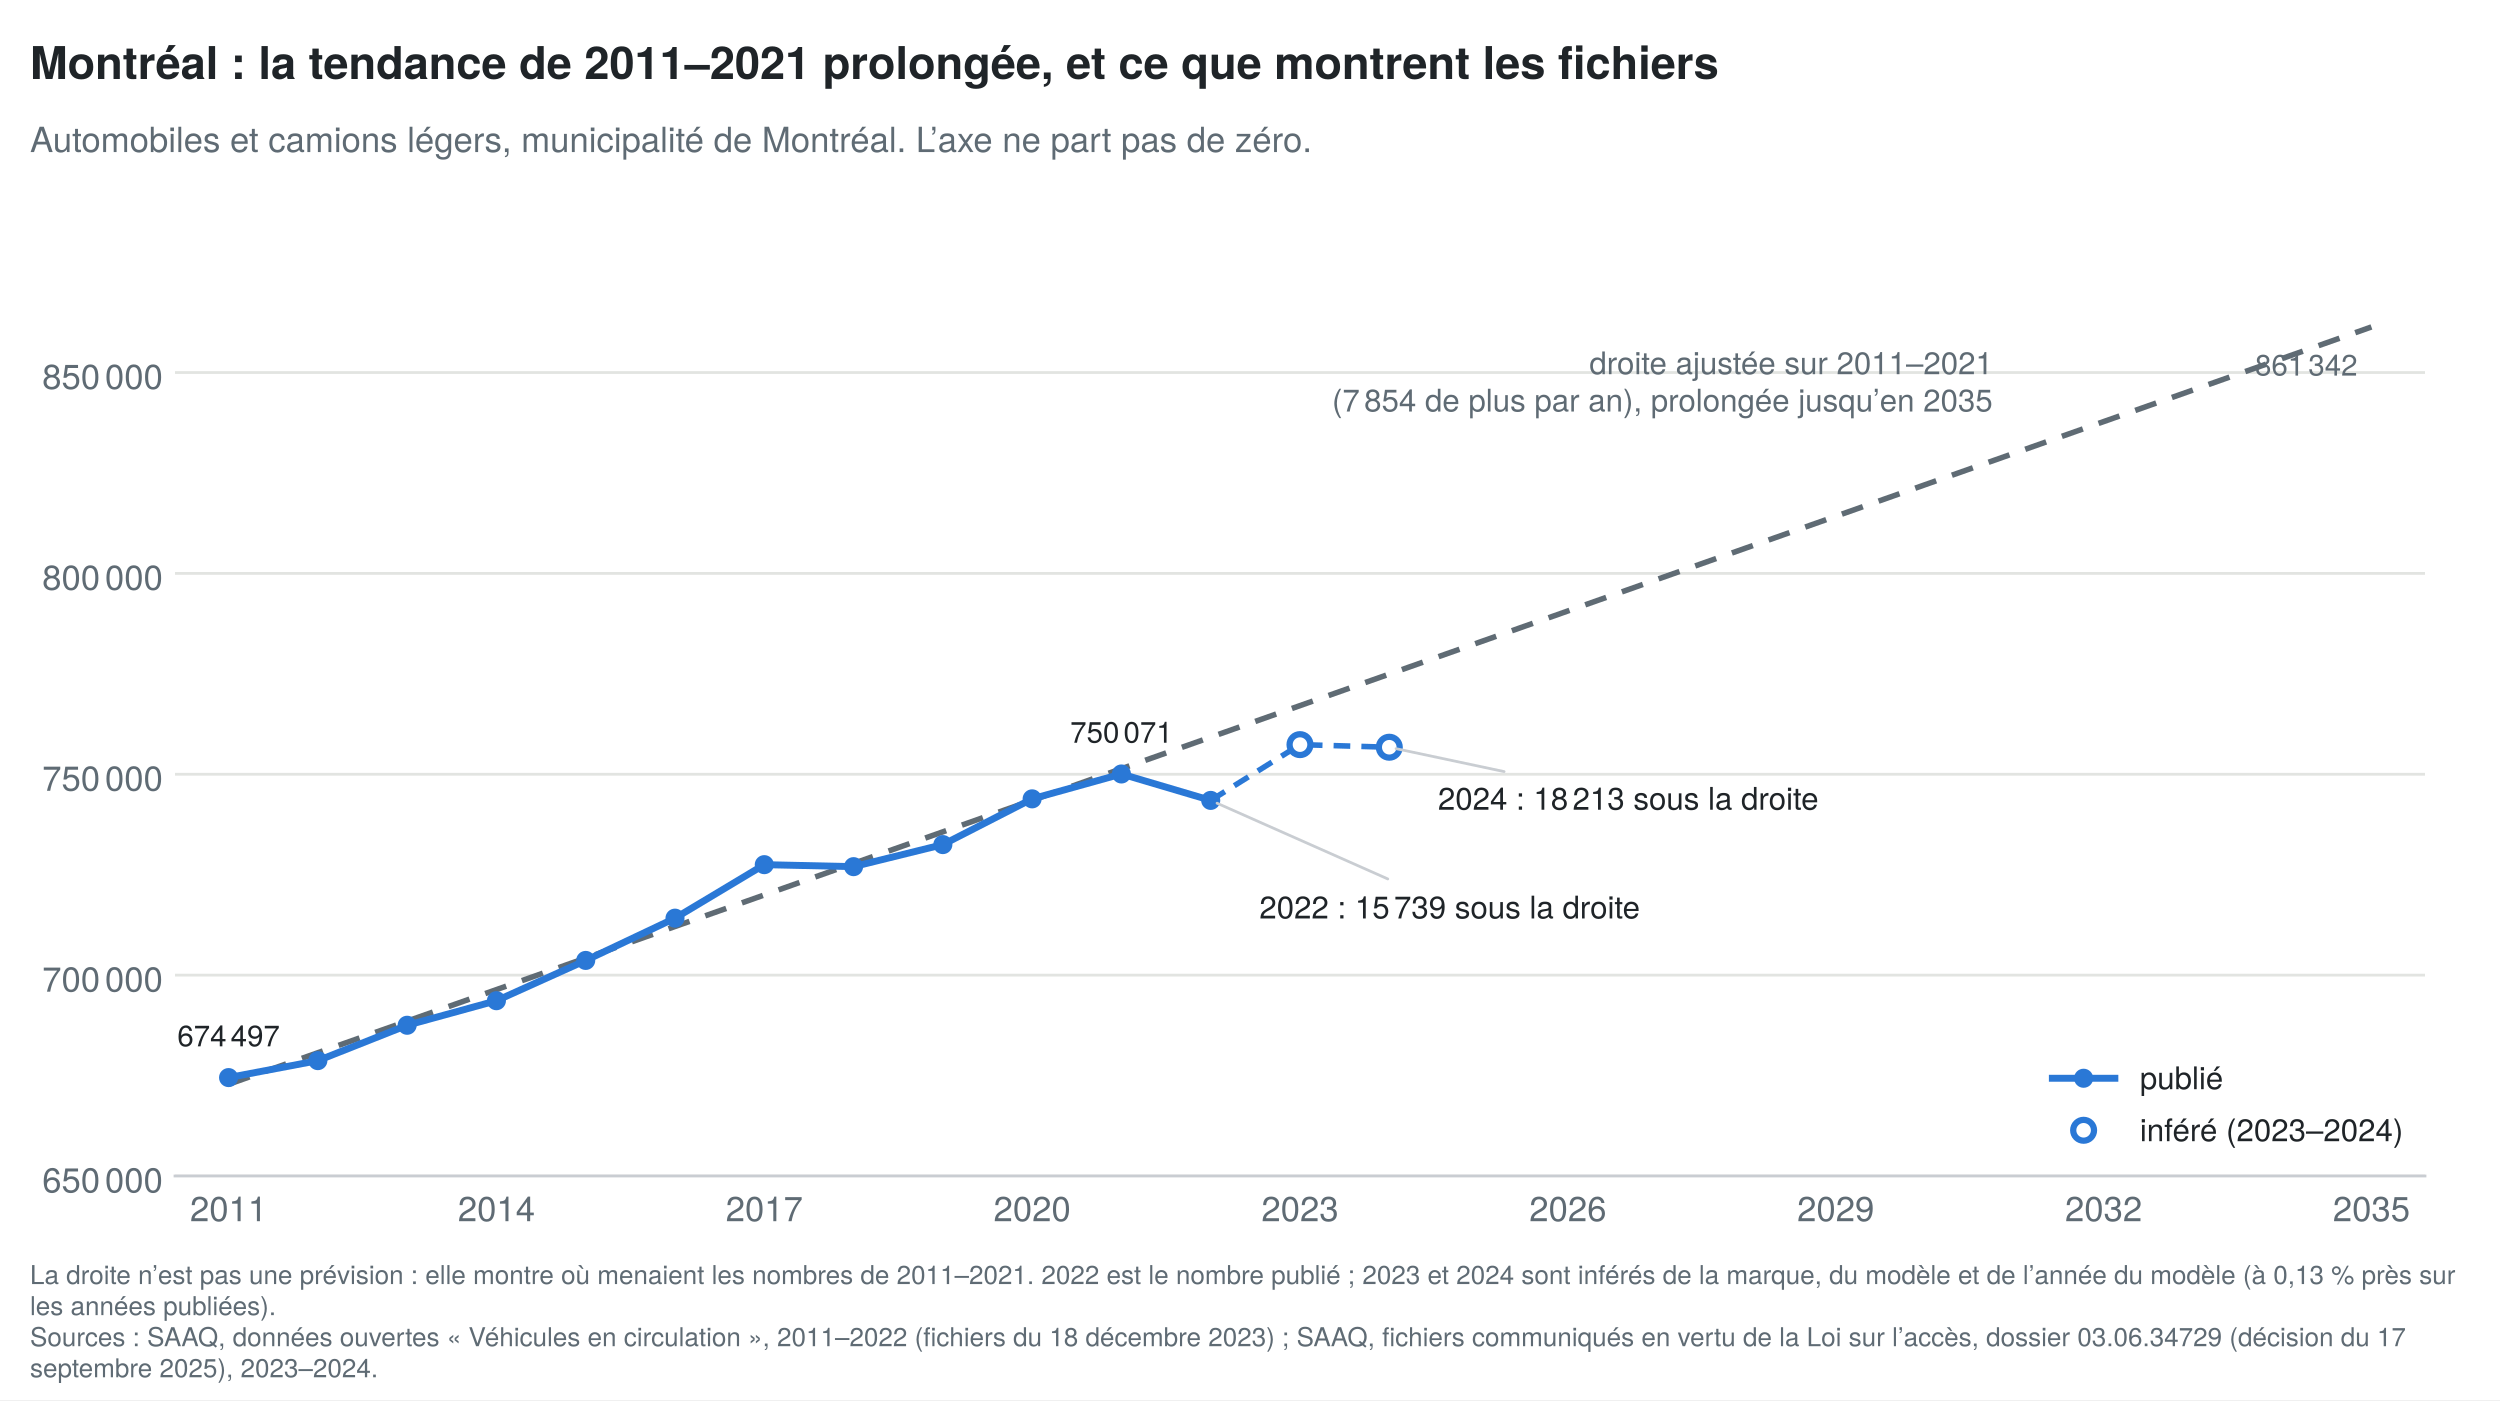
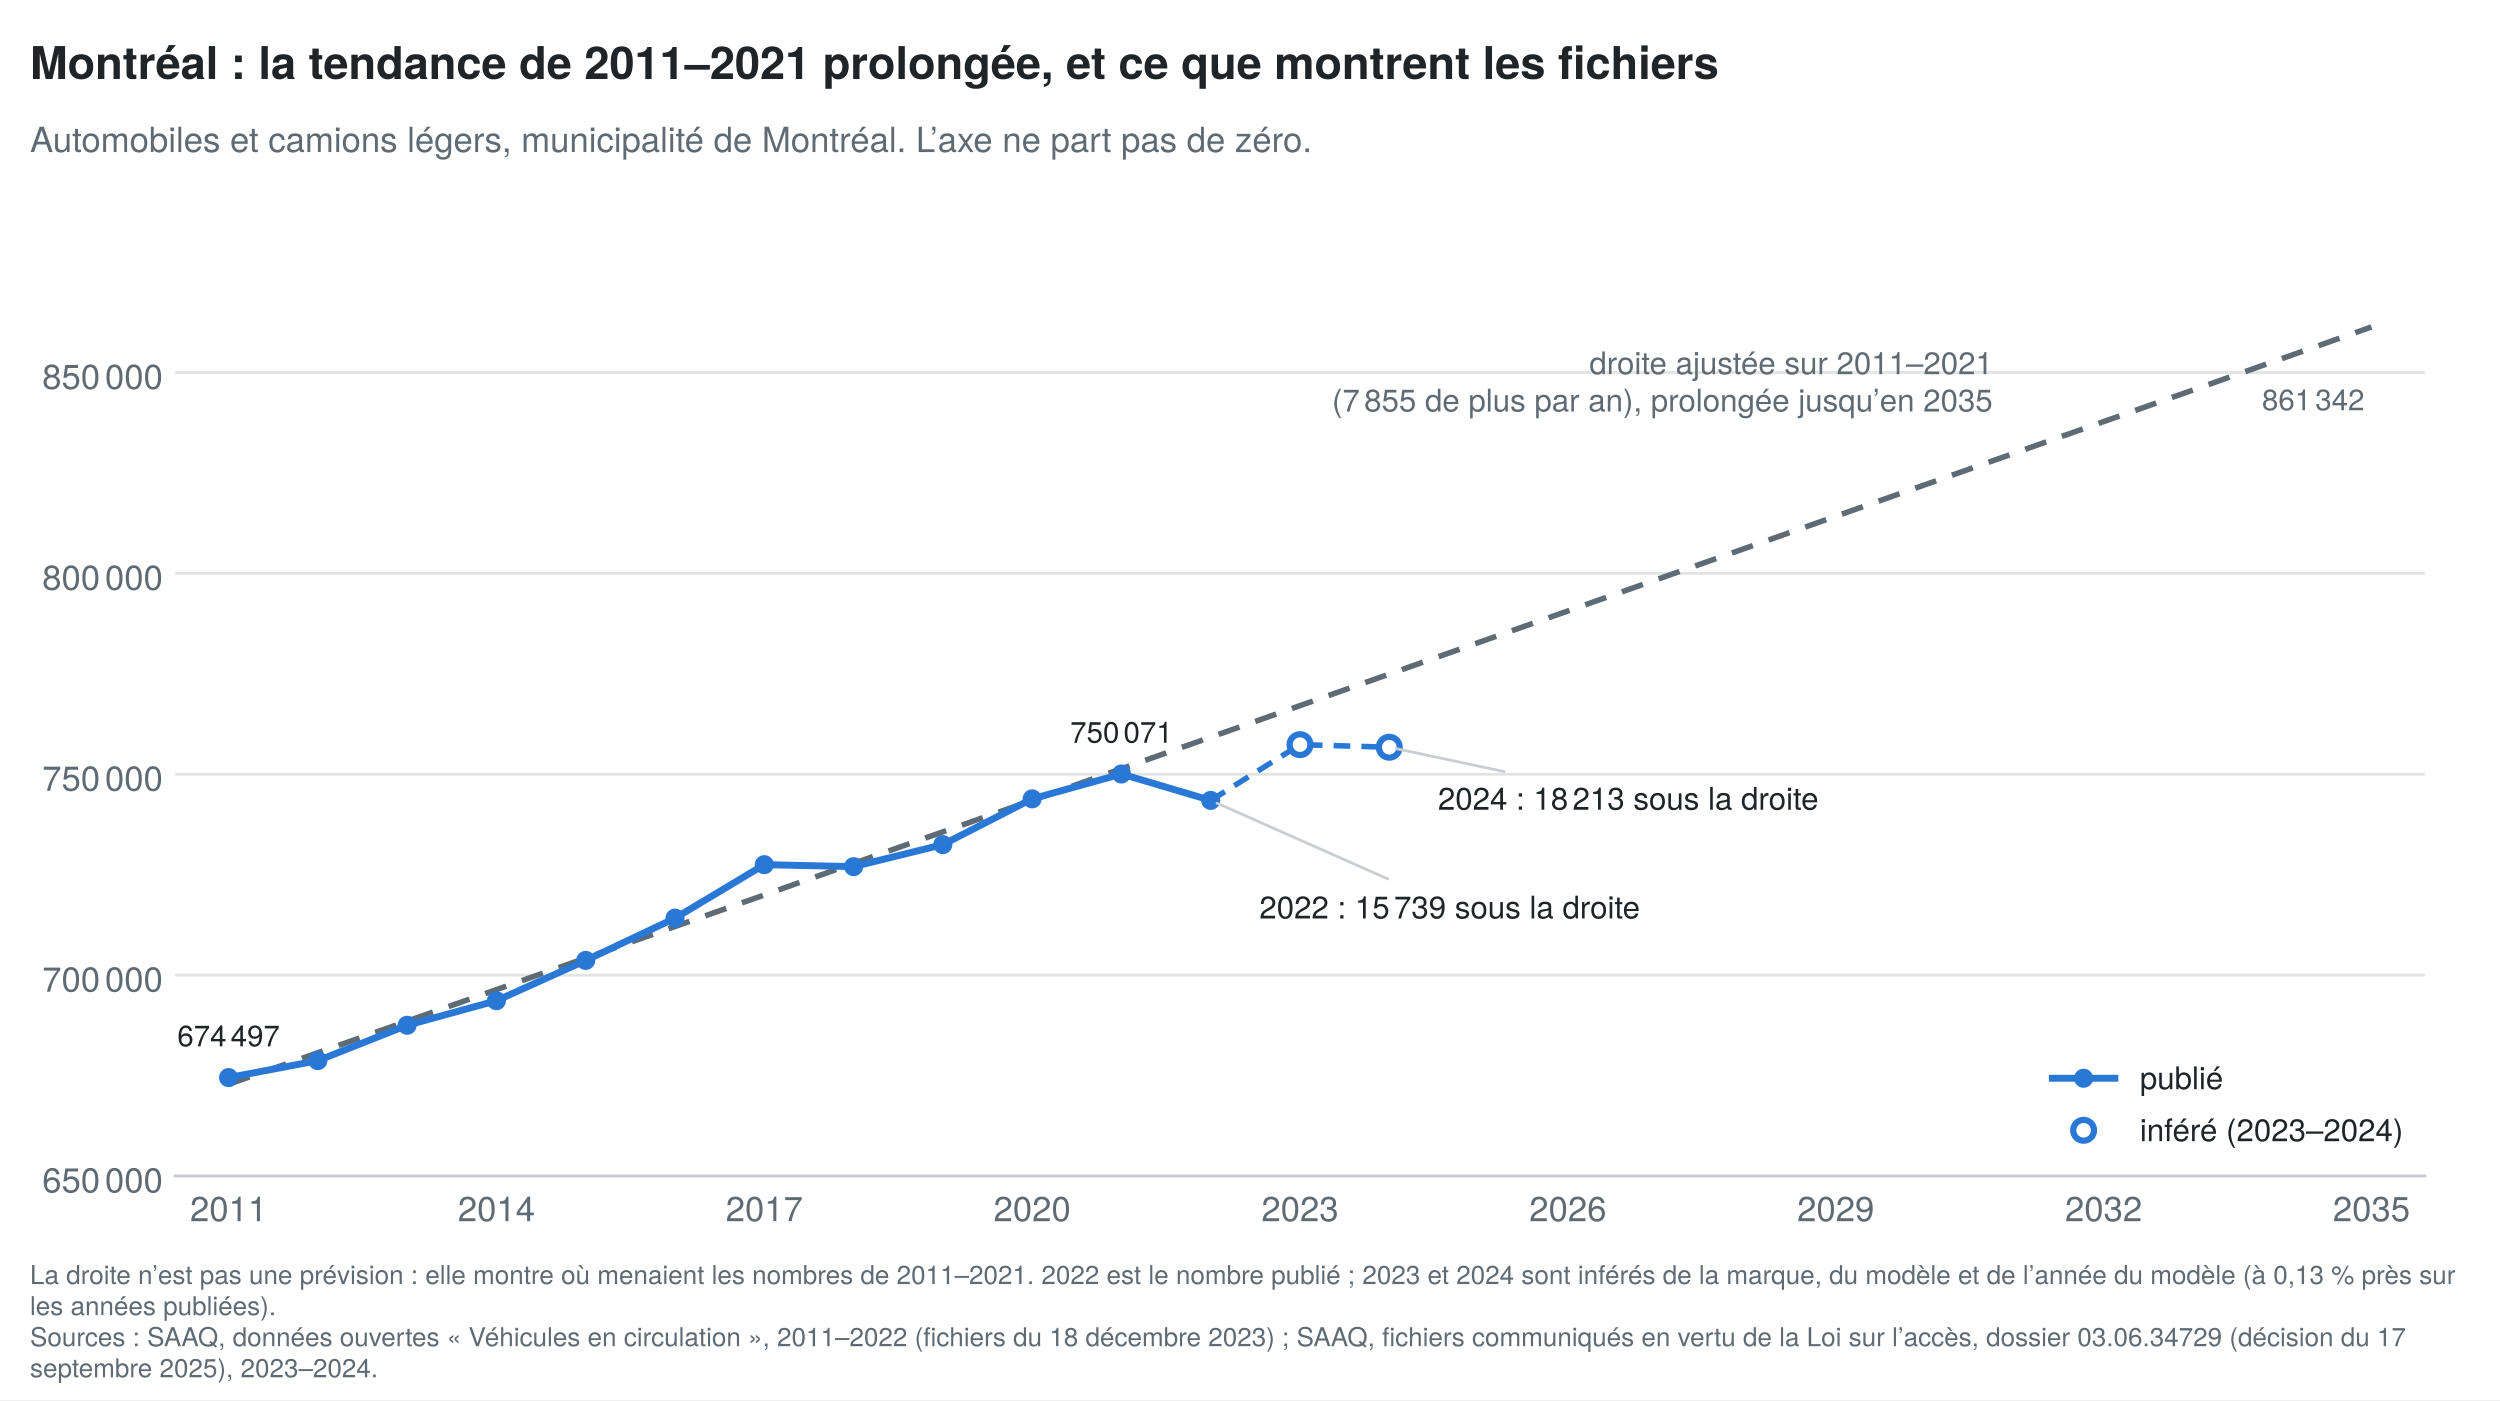
<svg xmlns="http://www.w3.org/2000/svg" xmlns:xlink="http://www.w3.org/1999/xlink" width="720pt" height="403.2pt" viewBox="0 0 720 403.2" version="1.1">
  <defs>
    <style type="text/css">*{stroke-linejoin: round; stroke-linecap: butt}</style>
  </defs>
  <g id="figure_1">
    <g id="patch_1">
      <path d="M 0 403.2  L 720 403.2  L 720 0  L 0 0  z " style="fill: #ffffff" />
    </g>
    <g id="axes_1">
      <g id="patch_2">
        <path d="M 50.4 338.688  L 698.4 338.688  L 698.4 72.576  L 50.4 72.576  z " style="fill: #ffffff" />
      </g>
      <g id="matplotlib.axis_1">
        <g id="xtick_1">
          <g id="line2d_1" />
          <g id="text_1">
            <text style="font-size: 10px; font-family: 'Helvetica Neue'; text-anchor: middle; fill: #5f6b74" x="65.829" y="351.708" transform="rotate(-0 65.82857 351.708)">2011</text>
          </g>
        </g>
        <g id="xtick_2">
          <g id="line2d_2" />
          <g id="text_2">
            <text style="font-size: 10px; font-family: 'Helvetica Neue'; text-anchor: middle; fill: #5f6b74" x="142.971" y="351.708" transform="rotate(-0 142.9714 351.708)">2014</text>
          </g>
        </g>
        <g id="xtick_3">
          <g id="line2d_3" />
          <g id="text_3">
            <text style="font-size: 10px; font-family: 'Helvetica Neue'; text-anchor: middle; fill: #5f6b74" x="220.114" y="351.708" transform="rotate(-0 220.1143 351.708)">2017</text>
          </g>
        </g>
        <g id="xtick_4">
          <g id="line2d_4" />
          <g id="text_4">
            <text style="font-size: 10px; font-family: 'Helvetica Neue'; text-anchor: middle; fill: #5f6b74" x="297.257" y="351.708" transform="rotate(-0 297.2571 351.708)">2020</text>
          </g>
        </g>
        <g id="xtick_5">
          <g id="line2d_5" />
          <g id="text_5">
            <text style="font-size: 10px; font-family: 'Helvetica Neue'; text-anchor: middle; fill: #5f6b74" x="374.4" y="351.708" transform="rotate(-0 374.4 351.708)">2023</text>
          </g>
        </g>
        <g id="xtick_6">
          <g id="line2d_6" />
          <g id="text_6">
            <text style="font-size: 10px; font-family: 'Helvetica Neue'; text-anchor: middle; fill: #5f6b74" x="451.543" y="351.708" transform="rotate(-0 451.5429 351.708)">2026</text>
          </g>
        </g>
        <g id="xtick_7">
          <g id="line2d_7" />
          <g id="text_7">
            <text style="font-size: 10px; font-family: 'Helvetica Neue'; text-anchor: middle; fill: #5f6b74" x="528.686" y="351.708" transform="rotate(-0 528.6857 351.708)">2029</text>
          </g>
        </g>
        <g id="xtick_8">
          <g id="line2d_8" />
          <g id="text_8">
            <text style="font-size: 10px; font-family: 'Helvetica Neue'; text-anchor: middle; fill: #5f6b74" x="605.829" y="351.708" transform="rotate(-0 605.8286 351.708)">2032</text>
          </g>
        </g>
        <g id="xtick_9">
          <g id="line2d_9" />
          <g id="text_9">
            <text style="font-size: 10px; font-family: 'Helvetica Neue'; text-anchor: middle; fill: #5f6b74" x="682.971" y="351.708" transform="rotate(-0 682.9714 351.708)">2035</text>
          </g>
        </g>
      </g>
      <g id="matplotlib.axis_2">
        <g id="ytick_1">
          <g id="line2d_10">
-             <path d="M 50.4 338.688  L 698.4 338.688  " clip-path="url(#p9d98a2c9ac)" style="fill: none; stroke: #e2e4e1; stroke-width: 0.8; stroke-linecap: square" />
+             <path d="M 50.4 338.688  L 698.4 338.688  " clip-path="url(#p7c7dd56016)" style="fill: none; stroke: #e2e4e1; stroke-width: 0.8; stroke-linecap: square" />
          </g>
          <g id="line2d_11" />
          <g id="text_10">
            <text style="font-size: 10px; font-family: 'Helvetica Neue'; text-anchor: end; fill: #5f6b74" x="46.9" y="343.448" transform="rotate(-0 46.9 343.448)">650 000</text>
          </g>
        </g>
        <g id="ytick_2">
          <g id="line2d_12">
-             <path d="M 50.4 280.838  L 698.4 280.838  " clip-path="url(#p9d98a2c9ac)" style="fill: none; stroke: #e2e4e1; stroke-width: 0.8; stroke-linecap: square" />
+             <path d="M 50.4 280.838  L 698.4 280.838  " clip-path="url(#p7c7dd56016)" style="fill: none; stroke: #e2e4e1; stroke-width: 0.8; stroke-linecap: square" />
          </g>
          <g id="line2d_13" />
          <g id="text_11">
            <text style="font-size: 10px; font-family: 'Helvetica Neue'; text-anchor: end; fill: #5f6b74" x="46.9" y="285.598" transform="rotate(-0 46.9 285.5976)">700 000</text>
          </g>
        </g>
        <g id="ytick_3">
          <g id="line2d_14">
-             <path d="M 50.4 222.987  L 698.4 222.987  " clip-path="url(#p9d98a2c9ac)" style="fill: none; stroke: #e2e4e1; stroke-width: 0.8; stroke-linecap: square" />
+             <path d="M 50.4 222.987  L 698.4 222.987  " clip-path="url(#p7c7dd56016)" style="fill: none; stroke: #e2e4e1; stroke-width: 0.8; stroke-linecap: square" />
          </g>
          <g id="line2d_15" />
          <g id="text_12">
            <text style="font-size: 10px; font-family: 'Helvetica Neue'; text-anchor: end; fill: #5f6b74" x="46.9" y="227.747" transform="rotate(-0 46.9 227.7471)">750 000</text>
          </g>
        </g>
        <g id="ytick_4">
          <g id="line2d_16">
-             <path d="M 50.4 165.137  L 698.4 165.137  " clip-path="url(#p9d98a2c9ac)" style="fill: none; stroke: #e2e4e1; stroke-width: 0.8; stroke-linecap: square" />
+             <path d="M 50.4 165.137  L 698.4 165.137  " clip-path="url(#p7c7dd56016)" style="fill: none; stroke: #e2e4e1; stroke-width: 0.8; stroke-linecap: square" />
          </g>
          <g id="line2d_17" />
          <g id="text_13">
            <text style="font-size: 10px; font-family: 'Helvetica Neue'; text-anchor: end; fill: #5f6b74" x="46.9" y="169.897" transform="rotate(-0 46.9 169.8967)">800 000</text>
          </g>
        </g>
        <g id="ytick_5">
          <g id="line2d_18">
-             <path d="M 50.4 107.286  L 698.4 107.286  " clip-path="url(#p9d98a2c9ac)" style="fill: none; stroke: #e2e4e1; stroke-width: 0.8; stroke-linecap: square" />
+             <path d="M 50.4 107.286  L 698.4 107.286  " clip-path="url(#p7c7dd56016)" style="fill: none; stroke: #e2e4e1; stroke-width: 0.8; stroke-linecap: square" />
          </g>
          <g id="line2d_19" />
          <g id="text_14">
            <text style="font-size: 10px; font-family: 'Helvetica Neue'; text-anchor: end; fill: #5f6b74" x="46.9" y="112.046" transform="rotate(-0 46.9 112.0463)">850 000</text>
          </g>
        </g>
      </g>
      <g id="line2d_20">
-         <path d="M 65.829 312.271  L 91.543 303.183  L 117.257 294.095  L 142.971 285.007  L 168.686 275.919  L 194.4 266.832  L 220.114 257.744  L 245.829 248.657  L 271.543 239.568  L 297.257 230.48  L 322.971 221.393  L 348.686 212.304  L 374.4 203.217  L 400.114 194.129  L 425.829 185.042  L 451.543 175.954  L 477.257 166.865  L 502.971 157.778  L 528.686 148.69  L 554.4 139.603  L 580.114 130.514  L 605.829 121.427  L 631.543 112.339  L 657.257 103.251  L 682.971 94.163  " clip-path="url(#p9d98a2c9ac)" style="fill: none; stroke-dasharray: 6.4,4.8; stroke-dashoffset: 0; stroke: #5f6b74; stroke-width: 1.6" />
+         <path d="M 65.829 312.271  L 91.543 303.183  L 117.257 294.095  L 142.971 285.007  L 168.686 275.919  L 194.4 266.832  L 220.114 257.744  L 245.829 248.657  L 271.543 239.568  L 297.257 230.48  L 322.971 221.393  L 348.686 212.304  L 374.4 203.217  L 400.114 194.129  L 425.829 185.042  L 451.543 175.954  L 477.257 166.865  L 502.971 157.778  L 528.686 148.69  L 554.4 139.603  L 580.114 130.514  L 605.829 121.427  L 631.543 112.339  L 657.257 103.251  L 682.971 94.163  " clip-path="url(#p7c7dd56016)" style="fill: none; stroke-dasharray: 6.4,4.8; stroke-dashoffset: 0; stroke: #5f6b74; stroke-width: 1.6" />
      </g>
      <g id="line2d_21">
-         <path d="M 65.829 310.345  L 91.543 305.461  L 117.257 295.275  L 142.971 288.202  L 168.686 276.603  L 194.4 264.43  L 220.114 249.021  L 245.829 249.596  L 271.543 243.242  L 297.257 230.069  L 322.971 222.905  L 348.686 230.515  " clip-path="url(#p9d98a2c9ac)" style="fill: none; stroke: #2a78d6; stroke-width: 2; stroke-linecap: square" />
+         <path d="M 65.829 310.345  L 91.543 305.461  L 117.257 295.275  L 142.971 288.202  L 168.686 276.603  L 194.4 264.43  L 220.114 249.021  L 245.829 249.596  L 271.543 243.242  L 297.257 230.069  L 322.971 222.905  L 348.686 230.515  " clip-path="url(#p7c7dd56016)" style="fill: none; stroke: #2a78d6; stroke-width: 2; stroke-linecap: square" />
        <defs>
-           <path id="me049380db6" d="M 0 2.25  C 0.597 2.25 1.169 2.013 1.591 1.591  C 2.013 1.169 2.25 0.597 2.25 0  C 2.25 -0.597 2.013 -1.169 1.591 -1.591  C 1.169 -2.013 0.597 -2.25 0 -2.25  C -0.597 -2.25 -1.169 -2.013 -1.591 -1.591  C -2.013 -1.169 -2.25 -0.597 -2.25 0  C -2.25 0.597 -2.013 1.169 -1.591 1.591  C -1.169 2.013 -0.597 2.25 0 2.25  z " style="stroke: #2a78d6" />
+           <path id="m6c5346f82f" d="M 0 2.25  C 0.597 2.25 1.169 2.013 1.591 1.591  C 2.013 1.169 2.25 0.597 2.25 0  C 2.25 -0.597 2.013 -1.169 1.591 -1.591  C 1.169 -2.013 0.597 -2.25 0 -2.25  C -0.597 -2.25 -1.169 -2.013 -1.591 -1.591  C -2.013 -1.169 -2.25 -0.597 -2.25 0  C -2.25 0.597 -2.013 1.169 -1.591 1.591  C -1.169 2.013 -0.597 2.25 0 2.25  z " style="stroke: #2a78d6" />
        </defs>
-         <g clip-path="url(#p9d98a2c9ac)">
-           <use xlink:href="#me049380db6" x="65.829" y="310.345" style="fill: #2a78d6; stroke: #2a78d6" />
-           <use xlink:href="#me049380db6" x="91.543" y="305.461" style="fill: #2a78d6; stroke: #2a78d6" />
-           <use xlink:href="#me049380db6" x="117.257" y="295.275" style="fill: #2a78d6; stroke: #2a78d6" />
-           <use xlink:href="#me049380db6" x="142.971" y="288.202" style="fill: #2a78d6; stroke: #2a78d6" />
-           <use xlink:href="#me049380db6" x="168.686" y="276.603" style="fill: #2a78d6; stroke: #2a78d6" />
-           <use xlink:href="#me049380db6" x="194.4" y="264.43" style="fill: #2a78d6; stroke: #2a78d6" />
-           <use xlink:href="#me049380db6" x="220.114" y="249.021" style="fill: #2a78d6; stroke: #2a78d6" />
-           <use xlink:href="#me049380db6" x="245.829" y="249.596" style="fill: #2a78d6; stroke: #2a78d6" />
-           <use xlink:href="#me049380db6" x="271.543" y="243.242" style="fill: #2a78d6; stroke: #2a78d6" />
-           <use xlink:href="#me049380db6" x="297.257" y="230.069" style="fill: #2a78d6; stroke: #2a78d6" />
-           <use xlink:href="#me049380db6" x="322.971" y="222.905" style="fill: #2a78d6; stroke: #2a78d6" />
-           <use xlink:href="#me049380db6" x="348.686" y="230.515" style="fill: #2a78d6; stroke: #2a78d6" />
+         <g clip-path="url(#p7c7dd56016)">
+           <use xlink:href="#m6c5346f82f" x="65.829" y="310.345" style="fill: #2a78d6; stroke: #2a78d6" />
+           <use xlink:href="#m6c5346f82f" x="91.543" y="305.461" style="fill: #2a78d6; stroke: #2a78d6" />
+           <use xlink:href="#m6c5346f82f" x="117.257" y="295.275" style="fill: #2a78d6; stroke: #2a78d6" />
+           <use xlink:href="#m6c5346f82f" x="142.971" y="288.202" style="fill: #2a78d6; stroke: #2a78d6" />
+           <use xlink:href="#m6c5346f82f" x="168.686" y="276.603" style="fill: #2a78d6; stroke: #2a78d6" />
+           <use xlink:href="#m6c5346f82f" x="194.4" y="264.43" style="fill: #2a78d6; stroke: #2a78d6" />
+           <use xlink:href="#m6c5346f82f" x="220.114" y="249.021" style="fill: #2a78d6; stroke: #2a78d6" />
+           <use xlink:href="#m6c5346f82f" x="245.829" y="249.596" style="fill: #2a78d6; stroke: #2a78d6" />
+           <use xlink:href="#m6c5346f82f" x="271.543" y="243.242" style="fill: #2a78d6; stroke: #2a78d6" />
+           <use xlink:href="#m6c5346f82f" x="297.257" y="230.069" style="fill: #2a78d6; stroke: #2a78d6" />
+           <use xlink:href="#m6c5346f82f" x="322.971" y="222.905" style="fill: #2a78d6; stroke: #2a78d6" />
+           <use xlink:href="#m6c5346f82f" x="348.686" y="230.515" style="fill: #2a78d6; stroke: #2a78d6" />
        </g>
      </g>
      <g id="line2d_22">
-         <path d="M 348.686 230.515  L 374.4 214.453  L 400.114 215.202  " clip-path="url(#p9d98a2c9ac)" style="fill: none; stroke-dasharray: 4.8,3.2; stroke-dashoffset: 0; stroke: #2a78d6; stroke-width: 1.6" />
+         <path d="M 348.686 230.515  L 374.4 214.453  L 400.114 215.202  " clip-path="url(#p7c7dd56016)" style="fill: none; stroke-dasharray: 4.8,3.2; stroke-dashoffset: 0; stroke: #2a78d6; stroke-width: 1.6" />
      </g>
      <g id="line2d_23">
        <defs>
-           <path id="mda271e6bb7" d="M 0 3  C 0.796 3 1.559 2.684 2.121 2.121  C 2.684 1.559 3 0.796 3 0  C 3 -0.796 2.684 -1.559 2.121 -2.121  C 1.559 -2.684 0.796 -3 0 -3  C -0.796 -3 -1.559 -2.684 -2.121 -2.121  C -2.684 -1.559 -3 -0.796 -3 0  C -3 0.796 -2.684 1.559 -2.121 2.121  C -1.559 2.684 -0.796 3 0 3  z " style="stroke: #2a78d6; stroke-width: 1.8" />
+           <path id="m99c9582286" d="M 0 3  C 0.796 3 1.559 2.684 2.121 2.121  C 2.684 1.559 3 0.796 3 0  C 3 -0.796 2.684 -1.559 2.121 -2.121  C 1.559 -2.684 0.796 -3 0 -3  C -0.796 -3 -1.559 -2.684 -2.121 -2.121  C -2.684 -1.559 -3 -0.796 -3 0  C -3 0.796 -2.684 1.559 -2.121 2.121  C -1.559 2.684 -0.796 3 0 3  z " style="stroke: #2a78d6; stroke-width: 1.8" />
        </defs>
-         <g clip-path="url(#p9d98a2c9ac)">
-           <use xlink:href="#mda271e6bb7" x="374.4" y="214.453" style="fill: #ffffff; stroke: #2a78d6; stroke-width: 1.8" />
-           <use xlink:href="#mda271e6bb7" x="400.114" y="215.202" style="fill: #ffffff; stroke: #2a78d6; stroke-width: 1.8" />
+         <g clip-path="url(#p7c7dd56016)">
+           <use xlink:href="#m99c9582286" x="374.4" y="214.453" style="fill: #ffffff; stroke: #2a78d6; stroke-width: 1.8" />
+           <use xlink:href="#m99c9582286" x="400.114" y="215.202" style="fill: #ffffff; stroke: #2a78d6; stroke-width: 1.8" />
        </g>
      </g>
      <g id="patch_3">
        <path d="M 50.4 338.688  L 698.4 338.688  " style="fill: none; stroke: #c9cdd2; stroke-width: 0.8; stroke-linejoin: miter; stroke-linecap: square" />
      </g>
      <g id="text_15">
        <text style="font-size: 9px; font-family: 'Helvetica Neue'; fill: #5f6b74" transform="translate(457.7401 107.7774)">droite ajustée sur 2011–2021</text>
-         <text style="font-size: 9px; font-family: 'Helvetica Neue'; fill: #5f6b74" transform="translate(383.6265 118.5144)">(7 854 de plus par an), prolongée jusqu’en 2035</text>
+         <text style="font-size: 9px; font-family: 'Helvetica Neue'; fill: #5f6b74" transform="translate(383.6265 118.5144)">(7 855 de plus par an), prolongée jusqu’en 2035</text>
      </g>
      <g id="patch_4">
        <path d="M 399.678 253.135  Q 375.095 242.23 350.513 231.325  " style="fill: none; stroke: #c9cdd2; stroke-width: 0.8; stroke-linecap: round" />
      </g>
      <g id="text_16">
        <text style="font-size: 9px; font-family: 'Helvetica Neue'; text-anchor: start; fill: #1f2428" x="362.686" y="264.515" transform="rotate(-0 362.6857 264.5146)">2022 : 15 739 sous la droite</text>
      </g>
      <g id="patch_5">
        <path d="M 433.179 222.218  Q 417.625 218.918 402.072 215.617  " style="fill: none; stroke: #c9cdd2; stroke-width: 0.8; stroke-linecap: round" />
      </g>
      <g id="text_17">
        <text style="font-size: 9px; font-family: 'Helvetica Neue'; text-anchor: start; fill: #1f2428" x="414.114" y="233.202" transform="rotate(-0 414.1143 233.2016)">2024 : 18 213 sous la droite</text>
      </g>
      <g id="text_18">
        <text style="font-size: 8.5px; font-family: 'Helvetica Neue'; text-anchor: middle; fill: #1f2428" x="65.829" y="301.345" transform="rotate(-0 65.82857 301.3448)">674 497</text>
      </g>
      <g id="text_19">
        <text style="font-size: 8.5px; font-family: 'Helvetica Neue'; text-anchor: middle; fill: #1f2428" x="322.971" y="213.905" transform="rotate(-0 322.9714 213.905)">750 071</text>
      </g>
      <g id="text_20">
-         <text style="font-size: 8.5px; font-family: 'Helvetica Neue'; text-anchor: end; fill: #5f6b74" x="678.971" y="108.163" transform="rotate(-0 678.9714 108.1635)">861 342</text>
+         <text style="font-size: 8.5px; font-family: 'Helvetica Neue'; text-anchor: end; fill: #5f6b74" x="680.971" y="118.163" transform="rotate(-0 680.9714 118.1635)">861 342</text>
      </g>
      <g id="legend_1">
        <g id="line2d_24">
          <path d="M 591.079 310.536  L 600.079 310.536  L 609.079 310.536  " style="fill: none; stroke: #2a78d6; stroke-width: 2; stroke-linecap: square" />
          <g>
-             <use xlink:href="#me049380db6" x="600.079" y="310.536" style="fill: #2a78d6; stroke: #2a78d6" />
+             <use xlink:href="#m6c5346f82f" x="600.079" y="310.536" style="fill: #2a78d6; stroke: #2a78d6" />
          </g>
        </g>
        <g id="text_21">
          <text style="font-size: 9px; font-family: 'Helvetica Neue'; text-anchor: start; fill: #1f2428" x="616.279" y="313.686" transform="rotate(-0 616.2792 313.686)">publié</text>
        </g>
        <g id="line2d_25">
          <g>
-             <use xlink:href="#mda271e6bb7" x="600.079" y="325.521" style="fill: #ffffff; stroke: #2a78d6; stroke-width: 1.8" />
+             <use xlink:href="#m99c9582286" x="600.079" y="325.521" style="fill: #ffffff; stroke: #2a78d6; stroke-width: 1.8" />
          </g>
        </g>
        <g id="text_22">
          <text style="font-size: 9px; font-family: 'Helvetica Neue'; text-anchor: start; fill: #1f2428" x="616.279" y="328.671" transform="rotate(-0 616.2792 328.671)">inféré (2023–2024)</text>
        </g>
      </g>
    </g>
    <g id="text_23">
      <text style="font-weight: 700; font-size: 13px; font-family: 'Helvetica Neue'; text-anchor: start; fill: #1f2428" x="8.64" y="22.755" transform="rotate(-0 8.64 22.755)">Montréal : la tendance de 2011–2021 prolongée, et ce que montrent les fichiers</text>
    </g>
    <g id="text_24">
      <text style="font-size: 10px; font-family: 'Helvetica Neue'; text-anchor: start; fill: #5f6b74" x="8.64" y="43.792" transform="rotate(-0 8.64 43.792)">Automobiles et camions légers, municipalité de Montréal. L’axe ne part pas de zéro.</text>
    </g>
    <g id="text_25">
      <text style="font-size: 7.5px; font-family: 'Helvetica Neue'; fill: #5f6b74" transform="translate(8.64 369.8166)">La droite n’est pas une prévision : elle montre où menaient les nombres de 2011–2021. 2022 est le nombre publié ; 2023 et 2024 sont inférés de la marque, du modèle et de l’année du modèle (à 0,13 % près sur</text>
      <text style="font-size: 7.5px; font-family: 'Helvetica Neue'; fill: #5f6b74" transform="translate(8.64 378.7641)">les années publiées).</text>
      <text style="font-size: 7.5px; font-family: 'Helvetica Neue'; fill: #5f6b74" transform="translate(8.64 387.7116)">Sources : SAAQ, données ouvertes « Véhicules en circulation », 2011–2022 (fichiers du 18 décembre 2023) ; SAAQ, fichiers communiqués en vertu de la Loi sur l’accès, dossier 03.06.34729 (décision du 17</text>
      <text style="font-size: 7.5px; font-family: 'Helvetica Neue'; fill: #5f6b74" transform="translate(8.64 396.6591)">septembre 2025), 2023–2024.</text>
    </g>
  </g>
  <defs>
-     <clipPath id="p9d98a2c9ac">
+     <clipPath id="p7c7dd56016">
      <rect x="50.4" y="72.576" width="648" height="266.112" />
    </clipPath>
  </defs>
</svg>
